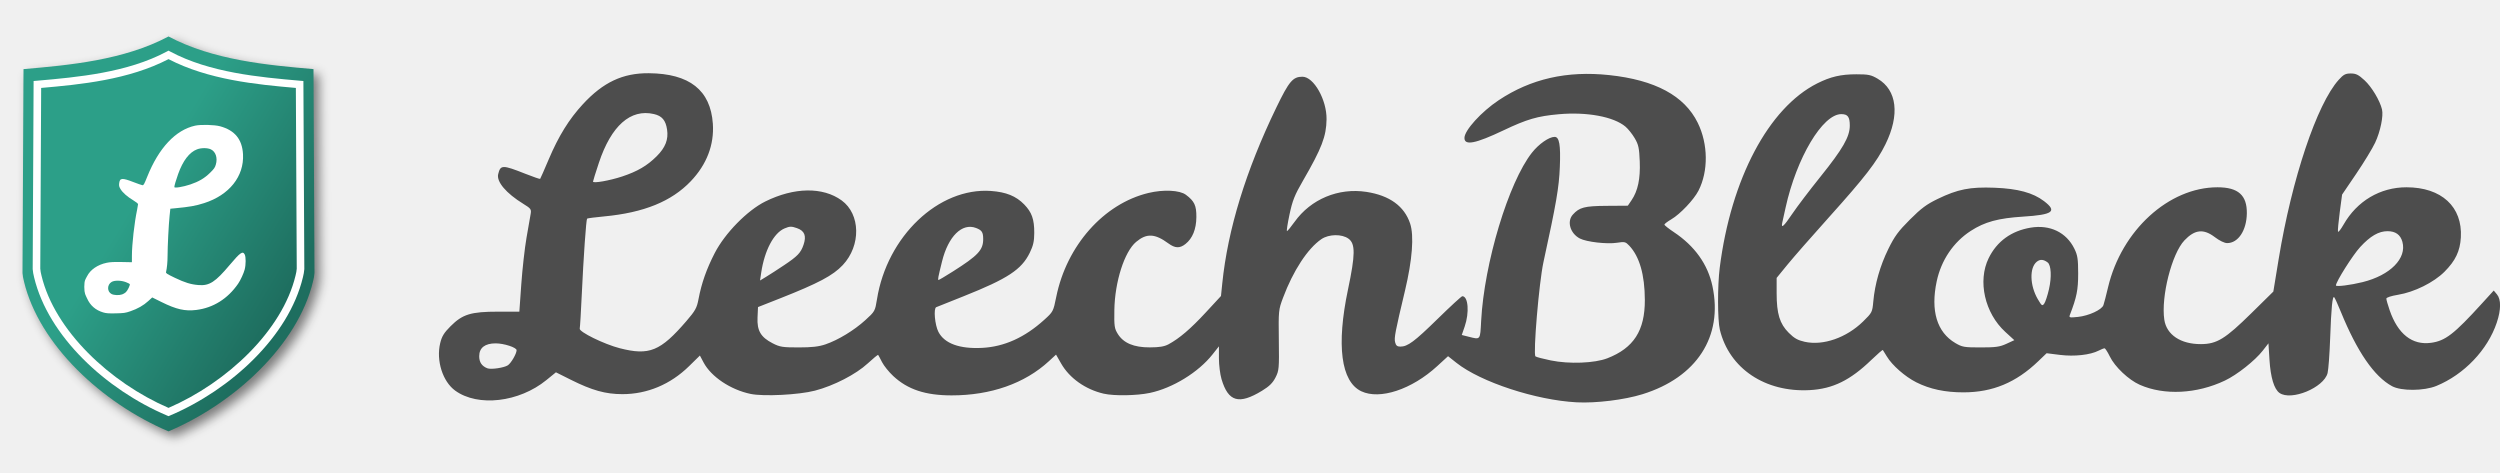
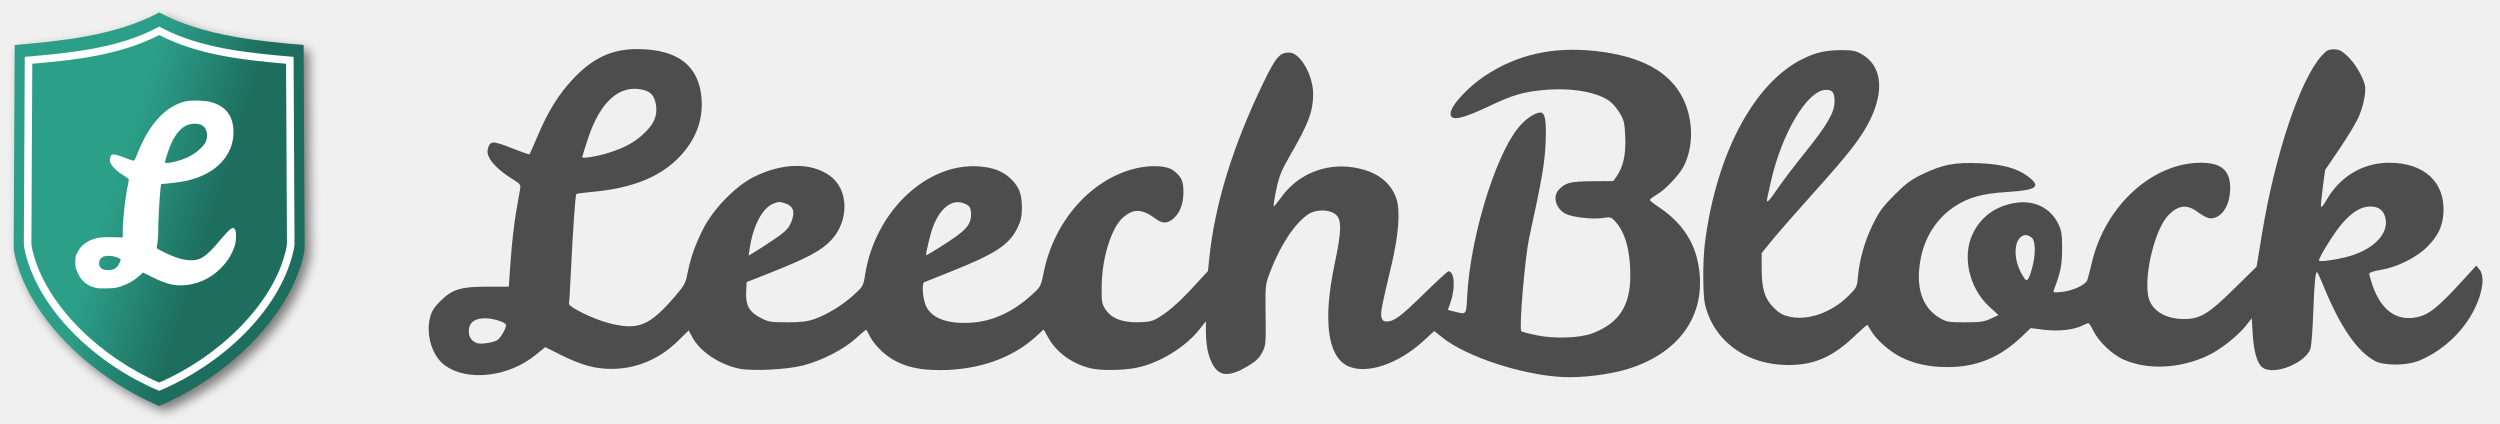
- <svg xmlns="http://www.w3.org/2000/svg" width="2685.5" height="508.02" version="1.1" viewBox="0 0 2685.5 508.015">
+ <svg xmlns="http://www.w3.org/2000/svg" width="2695" height="456.53" version="1.1" viewBox="0 0 2695 456.533">
  <defs>
-     <linearGradient id="linearGradient4581" x1="56.269" x2="91.39" y1="67.118" y2="88.404" gradientTransform="matrix(4.6916 0 0 4.6916 -139.28 -66.058)" gradientUnits="userSpaceOnUse">
+     <linearGradient id="linearGradient4581" x1="58.684" x2="81.35" y1="60.069" y2="67.184" gradientTransform="matrix(4.6916 0 0 4.6916 -148.69 -91.799)" gradientUnits="userSpaceOnUse">
      <stop stop-color="#2c9f88" offset="0" />
      <stop stop-color="#1e6e5f" offset="1" />
    </linearGradient>
    <filter id="filter4924" color-interpolation-filters="sRGB">
      <feFlood flood-color="rgb(0,0,0)" flood-opacity=".498" result="flood" />
      <feComposite in="flood" in2="SourceGraphic" operator="in" result="composite1" />
      <feGaussianBlur in="composite1" result="blur" stdDeviation="5.7" />
      <feOffset dx="5.7" dy="5.7" result="offset" />
      <feComposite in="SourceGraphic" in2="offset" result="composite2" />
    </filter>
  </defs>
-   <path d="m1693.6 432.17c-43.671-2.304-102.94-21.751-128.95-42.311l-9.155-7.237-11.722 10.743c-27.307 25.027-61.591 36.362-81.459 26.934-21.818-10.353-26.918-49.385-14.288-109.36 7.873-37.386 8.007-48.989.626-54.483-7.083-5.272-21.234-5.055-29.249.449-14.758 10.134-30.28 33.879-41.2 63.028-4.805 12.826-4.898 13.77-4.487 45.409.398 30.663.216 32.711-3.58 40.169-2.979 5.853-6.675 9.488-14.479 14.243-24.862 15.146-36.265 11.866-43.505-12.512-1.527-5.143-2.777-15.173-2.777-22.289v-12.939l-6.887 8.713c-15.202 19.232-42.752 36.149-67.339 41.349-14.079 2.978-38.417 3.368-49.58.794-19.533-4.503-36.71-16.66-45.672-32.324l-5.505-9.622-7.7 7.097c-25.919 23.891-62.385 36.701-104.48 36.701-28.141 0-47.199-6.328-62.74-20.834-4.654-4.343-10.055-11.06-12.003-14.926-1.948-3.866-3.815-7.332-4.147-7.703-.333-.371-5.362 3.729-11.175 9.112-12.632 11.695-36.582 24.042-56.777 29.271-17.43 4.513-55.089 6.421-69.1 3.5-21.478-4.477-42.358-18.45-50.496-33.791l-3.943-7.432-11.583 11.361c-20.037 19.653-44.94 30.112-71.689 30.11-18.093-.001-32.57-4.044-55.412-15.473l-15.969-7.99-10.229 8.335c-29.374 23.937-73.522 29.059-97.95 11.364-13.491-9.773-20.63-32.306-16.15-50.979 1.768-7.37 4.095-11.167 11.192-18.264 12.852-12.852 21.844-15.606 50.951-15.606h22.891l2.103-29.69c1.157-16.33 3.678-38.728 5.602-49.775 1.925-11.047 3.925-22.52 4.445-25.497.872-4.987.252-5.839-7.9-10.855-18.509-11.389-28.985-23.786-26.982-31.93 2.475-10.067 4.521-10.096 29.059-.406 8.488 3.352 15.692 5.835 16.008 5.518.316-.317 4.431-9.677 9.144-20.799 10.717-25.292 21.878-43.314 36.844-59.499 21.763-23.534 42.86-33.431 70.766-33.197 43.708.367 66.302 18.2 68.775 54.286 1.546 22.558-6.6 43.795-23.659 61.679-20.747 21.752-50.456 33.838-93.015 37.843-9.726.915-18.012 1.992-18.413 2.393-1.028 1.028-3.856 41.394-5.717 81.593-.867 18.731-1.855 35.169-2.195 36.53-.879 3.511 26.265 16.813 43.086 21.116 31.65 8.095 43.579 3.216 71.555-29.265 9.546-11.083 11.164-14.024 12.971-23.578 3.224-17.045 8.579-32.258 17.366-49.338 11.008-21.397 35.033-45.913 54.376-55.487 31.014-15.351 61.769-15.79 81.951-1.17 20.371 14.757 20.98 48.468 1.255 69.492-10.522 11.215-26.208 19.54-67.488 35.816l-23.578 9.296-.508 11.267c-.634 14.058 3.478 21.074 16.18 27.611 7.773 4 10.71 4.47 27.944 4.47 14.308 0 21.727-.846 28.864-3.293 13.755-4.715 30.671-14.992 42.793-25.996 10.291-9.342 10.52-9.753 12.537-22.424 10.758-67.604 66.244-120.34 122.42-116.36 16.305 1.156 27 5.497 35.748 14.507 8.184 8.43 10.833 15.946 10.78 30.595-.032 8.956-1.108 13.688-4.848 21.332-8.823 18.034-23.67 27.79-70.977 46.639-14.889 5.933-28.152 11.229-29.474 11.77-3.067 1.254-1.487 19.114 2.346 26.527 6.481 12.534 22.753 18.468 47.108 17.179 23.667-1.252 45.565-11.149 66.46-30.036 9.675-8.745 9.849-9.074 12.985-24.613 11.149-55.244 51.046-100.23 99.131-111.77 16.054-3.854 33.502-3.001 40.149 1.962 9.155 6.835 11.357 11.518 11.261 23.952-.1 13.025-4.136 22.965-11.758 28.961-6.11 4.806-11.087 4.618-18.33-.694-14.488-10.626-23.412-11.034-34.641-1.585-12.582 10.587-22.875 42.813-23.373 73.178-.284 17.291.084 19.854 3.68 25.637 6.139 9.873 17.231 14.542 34.427 14.491 10.278-.03 15.585-.909 20.074-3.322 11.599-6.234 23.791-16.656 40.044-34.226l16.315-17.638 1.37-13.429c5.932-58.14 25.346-121.33 58.052-188.95 13.722-28.371 17.795-33.183 28.087-33.183 12.133 0 26.19 24.83 25.894 45.739-.26 18.363-5.152 31.09-25.378 66.037-8.939 15.444-11.215 21.163-14.425 36.24-2.096 9.846-3.309 17.864-2.696 17.818.614-.046 4.259-4.483 8.101-9.86 17.527-24.527 47.187-36.899 77.315-32.252 24.808 3.827 40.666 15.341 46.875 34.033 4.326 13.024 2.341 38.98-5.499 71.909-10.643 44.7-11.823 50.876-10.628 55.636.871 3.471 2.257 4.618 5.579 4.618 7.921 0 15.128-5.362 40.241-29.938 13.603-13.312 25.451-24.203 26.329-24.203 6.393 0 7.763 17.533 2.551 32.618l-3.124 9.04 7.447 1.875c12.774 3.216 12.29 3.828 13.373-16.899 3.243-62.032 29.435-148.88 54.503-180.72 7.429-9.437 18.358-17.066 24.449-17.066 5.049 0 6.54 8.628 5.581 32.31-.897 22.184-3.777 38.905-17.62 102.33-4.707 21.563-11.243 98.748-8.565 101.14.78.698 8.217 2.661 16.527 4.362 19.716 4.036 46.999 3.001 60.65-2.3 28.376-11.019 40.44-29.783 40.322-62.714-.098-27.028-5.72-46.588-16.754-58.28-3.949-4.184-4.957-4.424-13.161-3.127-10.686 1.689-32.642-.823-39.872-4.561-10.413-5.385-14.215-18.32-7.55-25.684 7.081-7.824 12.523-9.232 36.355-9.4l22.704-.161 3.976-5.848c6.834-10.053 9.584-23.042 8.833-41.727-.58-14.437-1.351-17.994-5.399-24.901-2.597-4.432-7.083-10.044-9.969-12.473-12.669-10.66-41.403-16.001-71.555-13.3-23.037 2.063-34.172 5.309-59.493 17.338-30.125 14.312-41.93 16.599-41.904 8.118.025-8.16 18.161-28.118 36.827-40.527 34.586-22.993 73.286-31.797 118.6-26.98 49.481 5.26 80.879 22.169 95.187 51.263 11.21 22.795 11.534 51.853.812 72.87-4.93 9.664-19.663 25.211-29.171 30.783-4.096 2.4-7.447 4.964-7.447 5.697 0 .733 4.499 4.32 9.998 7.971 22.566 14.983 36.629 34.664 41.631 58.263 11.466 54.093-16.935 97.888-75.207 115.97-19.488 6.047-49.97 9.798-70.733 8.702zm-1148.1-39.76c3.47-2.226 9.43-12.479 9.43-16.224 0-2.919-13.565-7.348-22.504-7.348-11.557 0-17.665 4.782-17.665 13.828 0 6.444 2.814 10.616 8.732 12.944 3.879 1.526 17.791-.497 22.007-3.2zm296.73-107.51c14.588-9.767 17.952-13.286 20.902-21.869 3.318-9.651 1.184-15.099-7.041-17.972-5.968-2.085-7.726-2.045-13.317.302-11.614 4.877-21.501 23.594-25.083 47.485l-1.27 8.467 6.791-4.114c3.735-2.263 12.293-7.797 19.017-12.299zm181.29 6.764c27.163-17.205 32.678-23.113 32.623-34.947-.033-7.304-1.431-9.442-7.735-11.838-14.947-5.683-29.778 8.914-36.463 35.891-4.283 17.281-4.785 19.96-3.741 19.96.552 0 7.444-4.079 15.315-9.065zm-355.26-102.07c16.416-5.431 26.914-11.567 37.062-21.663 9.486-9.438 12.852-18.064 11.242-28.805-1.489-9.93-5.422-14.575-14.055-16.601-25.153-5.902-45.954 12.508-59.206 52.4-3.458 10.41-6.288 19.472-6.288 20.137 0 2.093 17.809-1.023 31.245-5.468zm1780.4 232.52c-5.818-4.075-9.606-16.63-10.796-35.786l-1.09-17.535-6.113 7.853c-8.364 10.745-27.601 25.957-40.682 32.168-30.266 14.371-65.261 16.1-91.451 4.517-11.957-5.288-26.736-19.261-32.165-30.411-2.33-4.786-4.865-8.733-5.634-8.77-.768-.037-3.589 1.066-6.269 2.452-9.037 4.673-26.132 6.573-41.646 4.628l-14.343-1.798-9.089 8.714c-23.809 22.828-48.879 33.256-80.105 33.322-19.809.041-36.256-3.459-50.837-10.82-12.025-6.07-25.854-18.195-31.532-27.646-2.081-3.464-4.039-6.625-4.351-7.024-.312-.399-5.874 4.397-12.359 10.658-22.638 21.855-41.337 31.036-66.019 32.413-48.042 2.682-86.673-23.248-96.721-64.922-2.501-10.374-2.573-47.19-.129-66.495 12.079-95.433 52.501-171.84 104.8-198.09 14.271-7.163 25.373-9.744 41.916-9.744 13.038 0 15.836.583 22.989 4.787 20.734 12.189 23.891 38.737 8.362 70.312-9.379 19.069-21.983 35.358-60.731 78.482-18.179 20.233-38.261 43.166-44.626 50.963l-11.572 14.176v16.507c0 21.999 3.29 32.748 12.994 42.452 5.843 5.843 9.666 8.002 17.121 9.671 19.746 4.419 44.898-4.325 62.748-21.814 9.688-9.492 9.928-9.962 10.965-21.478 1.685-18.721 7.315-38.409 16.102-56.305 6.768-13.783 10.69-19.132 23.201-31.644 12.138-12.138 17.921-16.442 29.836-22.203 21.68-10.482 34.711-13.054 61.062-12.05 25.016.953 41.348 5.369 53.15 14.37 14.515 11.071 9.732 14.633-22.382 16.669-26.856 1.703-41.261 5.628-56.278 15.334-18.637 12.046-31.786 31.532-36.599 54.236-6.695 31.587.268 54.612 20.029 66.23 7.403 4.352 9.506 4.716 27.234 4.716 16.2 0 20.538-.612 27.674-3.905l8.463-3.905-9.683-8.85c-22.111-20.208-29.893-54.674-17.888-79.214 8.852-18.092 24.368-29.36 45.179-32.809 20.659-3.423 38.277 5.072 46.879 22.604 3.458 7.047 4.064 10.996 4.09 26.613.027 17.54-1.535 25.39-8.834 44.373-1.193 3.103-.603 3.261 8.608 2.31 11.604-1.198 25.551-7.629 27.357-12.615.698-1.927 2.941-10.578 4.983-19.223 14.411-61.004 65.204-107.41 117.57-107.41 22.218 0 31.779 8.513 31.502 28.049-.26 18.295-9.291 31.914-21.164 31.914-2.867 0-8.229-2.599-13.212-6.404-12.118-9.253-21.554-8.247-32.668 3.483-13.594 14.347-25.3 60.561-21.596 85.261 2.424 16.163 17.673 26.292 39.393 26.164 17.122-.1 26.021-5.564 54.141-33.24l23.577-23.205 5.719-34.885c14.135-86.213 41.099-166.67 64.56-192.64 5.099-5.644 7.218-6.751 12.921-6.751 5.589 0 8.264 1.33 14.805 7.359 7.65 7.052 16.428 21.684 18.715 31.199 1.702 7.08-1.739 23.765-7.393 35.847-2.845 6.079-11.991 21.1-20.327 33.381l-15.155 22.329-2.513 18.963c-1.382 10.43-2.234 19.799-1.893 20.822.341 1.022 3.05-2.402 6.02-7.611 14.418-25.282 39.294-40.033 67.512-40.033 37.657 0 60.358 20.914 58.45 53.85-.855 14.757-5.783 25.083-17.623 36.923-11.478 11.478-32.316 21.811-49.757 24.675-7.508 1.233-12.662 2.93-12.662 4.169 0 1.15 1.597 6.731 3.548 12.404 8.836 25.682 24.247 37.813 44.511 35.035 15.331-2.101 24.638-9.293 54.602-42.192l12.717-13.963 3.438 4.123c4.547 5.454 4.471 16.486-.209 30.425-9.819 29.245-35.009 55.648-64.788 67.912-13.354 5.499-37.832 5.644-47.706.282-19.203-10.428-37.463-36.977-55.047-80.038-3.138-7.685-6.281-14.62-6.985-15.413-1.949-2.196-3.232 10.606-4.434 44.23-.601 16.81-1.842 33.529-2.758 37.152-3.956 15.649-39.046 30.167-51.624 21.358zm-247.63-111.55c2.97-13.028 2.336-25.728-1.429-28.633-4.386-3.384-8.165-3.63-11.704-.763-8.018 6.495-7.487 25.535 1.12 40.222 4.215 7.194 4.807 7.601 6.893 4.749 1.255-1.716 3.559-8.725 5.121-15.575zm336.9-7.517c29.735-7.385 47.63-25.526 42.72-43.309-2.103-7.618-7.404-11.404-15.968-11.404-9.498 0-18.489 5.213-29.375 17.03-7.979 8.662-26.055 37.28-26.055 41.251 0 1.609 15.694-.343 28.678-3.568zm-612.54-73.547c4.989-7.412 18.546-25.265 30.127-39.674 24.114-30.001 31.536-42.933 31.536-54.944 0-9.339-2.193-12.296-9.119-12.296-20.111 0-48.056 46.887-59.853 100.42-1.482 6.724-3.088 13.994-3.57 16.155-1.544 6.926 1.585 4.146 10.88-9.665z" fill="#4d4d4d" stroke-width="1.746" />
-   <path d="m181.01 39.165c-47.895 25.594-107.31 30.89-155.76 35.095l-1.072 219.01c.386 4.032.516 4.578 1.576 9.09 16.305 67.929 83.883 130.71 155.25 160.99 71.37-30.276 138.94-93.058 155.24-160.99 1.06-4.512 1.19-5.058 1.576-9.09l-1.072-219.01c-48.443-4.205-107.85-9.502-155.75-35.095z" fill="url(#linearGradient4581)" filter="url(#filter4924)" stroke-width="0" />
-   <path d="m110.91 335.62c-8.204-2.43-13.985-7.442-17.364-15.055-1.559-3.512-3.008-4.93-3.008-12.396 0-7.446 1.445-8.324 2.915-11.302 3.516-7.123 11.365-12.535 21.158-14.59 3.686-.773 7.785-.983 16.018-.821l11.064.219.009-6.935c.014-12.236 2.651-35.624 5.573-49.417.563-2.658 1.024-5.336 1.024-5.952 0-.694-1.975-2.303-5.191-4.23-6.424-3.85-11.481-8.333-13.733-12.177-1.377-2.35-1.651-3.51-1.385-5.868.681-6.04 2.955-6.284 15.045-1.611 4.711 1.821 9.203 3.381 9.982 3.468 1.242.138 1.876-.987 5.121-9.09 12.404-30.969 30.436-50.212 51.429-54.882 6.112-1.36 20.818-.99 26.911.677 15.763 4.312 23.709 14.047 24.566 30.096 1.265 23.698-14.766 43.816-41.778 52.432-9.177 2.927-15.492 4.046-31.336 5.553l-4.954.471-.796 7.596c-.985 9.401-2.171 32.76-2.18 42.934-.004 6.632-.591 12.898-1.642 17.569-.274 1.216.894 1.967 9.523 6.121 10.71 5.157 17.215 7.143 25.47 7.777 11.601.892 17.889-3.18 33.445-21.656 11.269-13.384 13.968-15.258 16.085-11.165 1.338 2.587 1.317 10.867-.043 16.12-1.066 4.122-4.509 11.581-7.04 15.249-11.171 16.193-26.756 25.959-45.004 28.202-12.109 1.488-21.36-.617-37.217-8.468l-10.057-4.98-4.227 3.871c-5.173 4.737-11.402 8.286-19.252 10.971-5.369 1.836-6.871 2.054-15.522 2.248-7.768.174-10.339-.009-13.608-.979zm20.28-19.358c1.235-.413 3.041-1.488 4.014-2.389 1.918-1.778 4.79-7.757 4.19-8.726-.203-.329-2.073-1.256-4.155-2.061-5.171-1.998-12.155-2.111-15.327-.247-5.026 2.953-5.036 10.51-.019 13.017 2.646 1.322 7.982 1.514 11.295.407zm73.243-118.11c9.081-3.042 15.326-6.736 21.234-12.556 4.363-4.299 5.22-5.528 6.196-8.886 2.047-7.041-.14-13.75-5.294-16.246-3.625-1.755-10.345-1.777-14.891-.05-8.268 3.141-15.154 12.121-20.3 26.47-2.267 6.32-4.109 12.612-4.109 14.03 0 1.389 9.184-.089 17.165-2.763z" fill="#fff" stroke-width=".661" />
-   <path d="m181.01 54.404-1.918 1.025c-42.285 22.596-95.489 27.471-139.29 31.273l-3.701.32-.988 201.98.02.203c.354 3.698.557 4.685 1.516 8.764l.002.01.002.01c15.208 63.36 77.215 120.57 142.77 148.38l1.59.676 1.588-.676c65.555-27.809 127.55-85.024 142.76-148.38l.002-.01.004-.01c.958-4.079 1.16-5.065 1.514-8.764l.019-.203-.988-201.98-3.699-.32c-43.802-3.802-96.998-8.677-139.28-31.273zm0 9.105c42.793 22.218 94.247 27.24 136.8 30.947l.949 194.09c-.328 3.421-.374 3.549-1.312 7.541-14.165 59.004-73.494 114.85-136.43 142.06-62.94-27.21-122.28-83.061-136.44-142.06-0-.001-.002-.003-.002-.004-.937-3.986-.983-4.118-1.31-7.537l.949-194.09c42.55-3.707 94.013-8.729 136.81-30.947z" color="#000000" color-rendering="auto" dominant-baseline="auto" fill="#fff" image-rendering="auto" shape-rendering="auto" solid-color="#000000" style="font-feature-settings:normal;font-variant-alternates:normal;font-variant-caps:normal;font-variant-ligatures:normal;font-variant-numeric:normal;font-variant-position:normal;isolation:auto;mix-blend-mode:normal;shape-padding:0;text-decoration-color:#000000;text-decoration-line:none;text-decoration-style:solid;text-indent:0;text-orientation:mixed;text-transform:none;white-space:normal" />
+   <path d="m1684.2 406.43c-43.671-2.304-102.94-21.751-128.95-42.311l-9.155-7.237-11.722 10.743c-27.307 25.027-61.591 36.362-81.459 26.934-21.818-10.353-26.918-49.385-14.288-109.36 7.873-37.386 8.007-48.989.626-54.483-7.083-5.272-21.234-5.055-29.249.449-14.758 10.134-30.28 33.879-41.2 63.028-4.805 12.826-4.898 13.77-4.487 45.409.398 30.663.216 32.711-3.58 40.169-2.979 5.853-6.675 9.488-14.479 14.243-24.862 15.146-36.265 11.866-43.505-12.512-1.527-5.143-2.777-15.173-2.777-22.289v-12.939l-6.887 8.713c-15.202 19.232-42.752 36.149-67.339 41.349-14.079 2.978-38.417 3.368-49.58.794-19.533-4.503-36.71-16.66-45.672-32.324l-5.505-9.622-7.7 7.097c-25.919 23.891-62.385 36.701-104.48 36.701-28.141 0-47.199-6.328-62.74-20.834-4.654-4.343-10.055-11.06-12.003-14.926-1.948-3.866-3.815-7.332-4.147-7.703-.333-.371-5.362 3.729-11.175 9.112-12.632 11.695-36.582 24.042-56.777 29.271-17.43 4.513-55.089 6.421-69.1 3.5-21.478-4.477-42.358-18.45-50.496-33.791l-3.943-7.432-11.583 11.361c-20.037 19.653-44.94 30.112-71.689 30.11-18.093-.001-32.57-4.044-55.412-15.473l-15.969-7.99-10.229 8.335c-29.374 23.937-73.522 29.059-97.95 11.364-13.491-9.773-20.63-32.306-16.15-50.979 1.768-7.37 4.095-11.167 11.192-18.264 12.852-12.852 21.844-15.606 50.951-15.606h22.891l2.103-29.69c1.157-16.33 3.678-38.728 5.602-49.775 1.925-11.047 3.925-22.52 4.445-25.497.872-4.987.252-5.839-7.9-10.855-18.509-11.389-28.985-23.786-26.982-31.93 2.475-10.067 4.521-10.096 29.059-.406 8.488 3.352 15.692 5.835 16.008 5.518.316-.317 4.431-9.677 9.144-20.799 10.717-25.292 21.878-43.314 36.844-59.499 21.763-23.534 42.86-33.431 70.766-33.197 43.708.367 66.302 18.2 68.775 54.286 1.546 22.558-6.6 43.795-23.659 61.679-20.747 21.752-50.456 33.838-93.015 37.843-9.726.915-18.012 1.992-18.413 2.393-1.028 1.028-3.856 41.394-5.717 81.593-.867 18.731-1.855 35.169-2.195 36.53-.879 3.511 26.265 16.813 43.086 21.116 31.65 8.095 43.579 3.216 71.555-29.265 9.546-11.083 11.164-14.024 12.971-23.578 3.224-17.045 8.579-32.258 17.366-49.338 11.008-21.397 35.033-45.913 54.376-55.487 31.014-15.351 61.769-15.79 81.951-1.17 20.371 14.757 20.98 48.468 1.255 69.492-10.522 11.215-26.208 19.54-67.488 35.816l-23.578 9.296-.508 11.267c-.634 14.058 3.478 21.074 16.18 27.611 7.773 4 10.71 4.47 27.944 4.47 14.308 0 21.727-.846 28.864-3.293 13.755-4.715 30.671-14.992 42.793-25.996 10.291-9.342 10.52-9.753 12.537-22.424 10.758-67.604 66.244-120.34 122.42-116.36 16.305 1.156 27 5.497 35.748 14.507 8.184 8.43 10.833 15.946 10.78 30.595-.032 8.956-1.108 13.688-4.848 21.332-8.823 18.034-23.67 27.79-70.977 46.639-14.889 5.933-28.152 11.229-29.474 11.77-3.067 1.254-1.487 19.114 2.346 26.527 6.482 12.534 22.753 18.468 47.108 17.179 23.667-1.252 45.565-11.149 66.46-30.036 9.675-8.745 9.849-9.074 12.985-24.613 11.149-55.244 51.046-100.23 99.131-111.77 16.054-3.854 33.502-3.001 40.149 1.962 9.155 6.835 11.357 11.518 11.261 23.952-.1 13.025-4.136 22.965-11.758 28.961-6.11 4.806-11.087 4.618-18.33-.694-14.488-10.626-23.412-11.034-34.641-1.585-12.582 10.587-22.875 42.813-23.373 73.178-.284 17.291.084 19.854 3.68 25.637 6.139 9.873 17.231 14.542 34.427 14.491 10.278-.03 15.585-.909 20.074-3.322 11.599-6.234 23.791-16.656 40.044-34.226l16.315-17.638 1.37-13.429c5.932-58.14 25.346-121.33 58.052-188.95 13.722-28.371 17.795-33.183 28.087-33.183 12.133 0 26.19 24.83 25.894 45.739-.26 18.363-5.152 31.09-25.378 66.037-8.939 15.444-11.215 21.163-14.425 36.24-2.096 9.846-3.309 17.864-2.696 17.818.614-.046 4.259-4.483 8.101-9.86 17.527-24.527 47.187-36.899 77.315-32.252 24.808 3.827 40.666 15.341 46.875 34.033 4.326 13.024 2.341 38.98-5.499 71.909-10.643 44.7-11.823 50.876-10.628 55.636.871 3.471 2.257 4.618 5.579 4.618 7.921 0 15.128-5.362 40.241-29.938 13.603-13.312 25.451-24.203 26.329-24.203 6.393 0 7.763 17.533 2.551 32.618l-3.124 9.04 7.447 1.875c12.774 3.216 12.29 3.828 13.373-16.899 3.243-62.032 29.435-148.88 54.503-180.72 7.429-9.437 18.358-17.066 24.449-17.066 5.049 0 6.54 8.628 5.581 32.31-.897 22.184-3.777 38.905-17.62 102.33-4.707 21.563-11.243 98.748-8.565 101.14.78.698 8.217 2.661 16.527 4.362 19.716 4.036 46.999 3.001 60.65-2.3 28.376-11.019 40.44-29.783 40.322-62.714-.098-27.028-5.72-46.588-16.754-58.28-3.949-4.184-4.957-4.424-13.161-3.127-10.686 1.689-32.642-.823-39.872-4.561-10.413-5.385-14.215-18.32-7.55-25.684 7.081-7.824 12.523-9.232 36.355-9.4l22.704-.161 3.976-5.848c6.834-10.053 9.584-23.042 8.833-41.727-.58-14.437-1.351-17.994-5.399-24.901-2.597-4.432-7.083-10.044-9.969-12.473-12.669-10.66-41.403-16.001-71.555-13.3-23.037 2.063-34.172 5.309-59.493 17.338-30.125 14.312-41.93 16.599-41.904 8.118.025-8.16 18.161-28.118 36.827-40.527 34.586-22.993 73.286-31.797 118.6-26.98 49.481 5.26 80.879 22.169 95.187 51.263 11.21 22.795 11.534 51.853.812 72.87-4.93 9.664-19.663 25.211-29.171 30.783-4.096 2.4-7.447 4.964-7.447 5.697 0 .733 4.499 4.32 9.998 7.971 22.566 14.983 36.629 34.664 41.631 58.263 11.466 54.093-16.935 97.888-75.207 115.97-19.488 6.047-49.97 9.798-70.733 8.702zm-1148.1-39.76c3.47-2.226 9.43-12.479 9.43-16.224 0-2.919-13.565-7.348-22.504-7.348-11.557 0-17.665 4.782-17.665 13.828 0 6.444 2.814 10.616 8.732 12.944 3.879 1.526 17.791-.497 22.007-3.2zm296.73-107.51c14.588-9.767 17.952-13.286 20.902-21.869 3.318-9.651 1.184-15.099-7.041-17.972-5.968-2.085-7.726-2.045-13.317.302-11.614 4.877-21.501 23.594-25.083 47.485l-1.27 8.467 6.791-4.114c3.735-2.263 12.293-7.797 19.017-12.299zm181.29 6.764c27.163-17.205 32.678-23.113 32.623-34.947-.033-7.304-1.431-9.442-7.735-11.838-14.947-5.683-29.778 8.914-36.463 35.891-4.283 17.281-4.785 19.96-3.741 19.96.552 0 7.444-4.079 15.315-9.065zm-355.26-102.07c16.416-5.431 26.914-11.567 37.062-21.663 9.486-9.438 12.852-18.064 11.242-28.805-1.489-9.93-5.422-14.575-14.055-16.601-25.153-5.902-45.954 12.508-59.206 52.4-3.458 10.41-6.288 19.472-6.288 20.137 0 2.093 17.809-1.023 31.245-5.468zm1780.4 232.52c-5.818-4.075-9.606-16.63-10.796-35.786l-1.09-17.535-6.113 7.853c-8.364 10.745-27.601 25.957-40.682 32.168-30.266 14.371-65.261 16.1-91.451 4.517-11.957-5.288-26.736-19.261-32.165-30.411-2.33-4.786-4.865-8.733-5.634-8.77-.768-.037-3.589 1.066-6.269 2.452-9.037 4.673-26.132 6.573-41.646 4.628l-14.343-1.798-9.089 8.714c-23.809 22.828-48.879 33.256-80.105 33.322-19.809.041-36.256-3.459-50.837-10.82-12.025-6.07-25.854-18.195-31.532-27.646-2.081-3.464-4.039-6.625-4.351-7.024-.312-.399-5.874 4.397-12.359 10.658-22.638 21.855-41.337 31.036-66.019 32.413-48.042 2.682-86.673-23.248-96.721-64.922-2.501-10.374-2.573-47.19-.129-66.495 12.079-95.433 52.501-171.84 104.8-198.09 14.271-7.163 25.373-9.744 41.916-9.744 13.038 0 15.836.583 22.989 4.787 20.734 12.189 23.891 38.737 8.362 70.312-9.379 19.069-21.983 35.358-60.731 78.482-18.179 20.233-38.261 43.166-44.626 50.963l-11.572 14.176v16.507c0 21.999 3.29 32.748 12.994 42.452 5.843 5.843 9.666 8.002 17.121 9.671 19.746 4.419 44.898-4.325 62.748-21.814 9.688-9.492 9.928-9.962 10.965-21.478 1.685-18.721 7.315-38.409 16.102-56.305 6.768-13.783 10.69-19.132 23.201-31.644 12.138-12.138 17.921-16.442 29.836-22.203 21.68-10.482 34.711-13.054 61.062-12.05 25.016.953 41.348 5.369 53.15 14.37 14.515 11.071 9.732 14.633-22.382 16.669-26.856 1.703-41.261 5.628-56.278 15.334-18.637 12.046-31.786 31.532-36.599 54.236-6.695 31.587.268 54.612 20.029 66.23 7.403 4.352 9.506 4.716 27.234 4.716 16.2 0 20.538-.612 27.674-3.905l8.463-3.905-9.683-8.85c-22.111-20.208-29.893-54.674-17.888-79.214 8.852-18.092 24.368-29.36 45.179-32.809 20.659-3.423 38.277 5.072 46.879 22.604 3.458 7.047 4.064 10.996 4.09 26.613.027 17.54-1.535 25.39-8.834 44.373-1.193 3.103-.603 3.261 8.608 2.31 11.604-1.198 25.551-7.629 27.357-12.615.698-1.927 2.941-10.578 4.983-19.223 14.411-61.004 65.204-107.41 117.57-107.41 22.218 0 31.779 8.513 31.502 28.049-.26 18.295-9.291 31.914-21.164 31.914-2.867 0-8.229-2.599-13.212-6.404-12.118-9.253-21.554-8.247-32.668 3.483-13.594 14.347-25.3 60.561-21.596 85.261 2.424 16.163 17.673 26.292 39.393 26.164 17.122-.1 26.021-5.564 54.141-33.24l23.577-23.205 5.719-34.885c14.135-86.213 41.099-166.67 64.56-192.64 5.099-5.644 7.218-6.751 12.921-6.751 5.589 0 8.264 1.33 14.805 7.359 7.65 7.052 16.428 21.684 18.715 31.199 1.702 7.08-1.739 23.765-7.393 35.847-2.845 6.079-11.991 21.1-20.327 33.381l-15.155 22.329-2.513 18.963c-1.382 10.43-2.234 19.799-1.893 20.822.341 1.022 3.05-2.402 6.02-7.611 14.418-25.282 39.294-40.033 67.512-40.033 37.657 0 60.358 20.914 58.45 53.85-.855 14.757-5.783 25.083-17.623 36.923-11.478 11.478-32.316 21.811-49.757 24.675-7.508 1.233-12.662 2.93-12.662 4.169 0 1.15 1.597 6.731 3.548 12.404 8.836 25.682 24.247 37.813 44.511 35.035 15.331-2.101 24.638-9.293 54.602-42.192l12.717-13.963 3.438 4.123c4.547 5.454 4.471 16.486-.209 30.425-9.819 29.245-35.009 55.648-64.788 67.912-13.354 5.499-37.832 5.644-47.706.282-19.203-10.428-37.463-36.977-55.047-80.038-3.138-7.685-6.281-14.62-6.985-15.413-1.949-2.196-3.232 10.606-4.434 44.23-.601 16.81-1.842 33.529-2.758 37.152-3.956 15.649-39.046 30.167-51.624 21.358zm-247.63-111.55c2.97-13.028 2.336-25.728-1.429-28.633-4.386-3.384-8.165-3.63-11.704-.763-8.018 6.495-7.487 25.535 1.12 40.222 4.215 7.194 4.807 7.601 6.893 4.749 1.255-1.716 3.559-8.725 5.121-15.575zm336.9-7.517c29.735-7.385 47.63-25.526 42.72-43.309-2.103-7.618-7.404-11.404-15.968-11.404-9.498 0-18.489 5.213-29.375 17.03-7.979 8.662-26.055 37.28-26.055 41.251 0 1.609 15.694-.343 28.678-3.568zm-612.54-73.547c4.989-7.412 18.546-25.265 30.127-39.674 24.114-30.001 31.536-42.933 31.536-54.944 0-9.339-2.193-12.296-9.119-12.296-20.111 0-48.056 46.887-59.853 100.42-1.482 6.724-3.088 13.994-3.57 16.155-1.544 6.926 1.585 4.146 10.88-9.665z" fill="#4d4d4d" stroke-width="1.746" />
+   <path d="m171.59 13.424c-47.895 25.594-107.31 30.89-155.76 35.095l-1.072 219.01c.386 4.032.516 4.578 1.576 9.09 16.305 67.929 83.883 130.71 155.25 160.99 71.37-30.276 138.94-93.058 155.24-160.99 1.06-4.512 1.19-5.058 1.576-9.09l-1.072-219.01c-48.443-4.205-107.85-9.502-155.75-35.095z" fill="url(#linearGradient4581)" filter="url(#filter4924)" stroke-width="0" />
+   <path d="m101.49 309.88c-8.204-2.43-13.985-7.442-17.364-15.055-1.559-3.512-3.008-4.93-3.008-12.396 0-7.446 1.445-8.324 2.915-11.302 3.516-7.123 11.365-12.535 21.158-14.59 3.686-.773 7.785-.983 16.018-.821l11.064.219.009-6.935c.014-12.236 2.651-35.624 5.573-49.417.563-2.658 1.024-5.336 1.024-5.952 0-.694-1.975-2.303-5.191-4.23-6.424-3.85-11.481-8.333-13.733-12.177-1.377-2.35-1.651-3.51-1.385-5.868.681-6.04 2.955-6.284 15.045-1.611 4.711 1.821 9.203 3.381 9.982 3.468 1.242.138 1.876-.987 5.121-9.09 12.404-30.969 30.436-50.212 51.429-54.882 6.112-1.36 20.818-.99 26.911.677 15.763 4.312 23.709 14.047 24.566 30.096 1.265 23.698-14.766 43.816-41.778 52.432-9.177 2.927-15.492 4.046-31.336 5.553l-4.954.471-.796 7.596c-.985 9.401-2.171 32.76-2.18 42.934-.004 6.632-.591 12.898-1.642 17.569-.274 1.216.894 1.967 9.523 6.121 10.71 5.157 17.215 7.143 25.47 7.777 11.601.892 17.889-3.18 33.445-21.656 11.269-13.384 13.968-15.258 16.085-11.165 1.338 2.587 1.317 10.867-.043 16.12-1.066 4.122-4.509 11.581-7.04 15.249-11.171 16.193-26.756 25.959-45.004 28.202-12.109 1.488-21.36-.617-37.217-8.468l-10.057-4.98-4.227 3.871c-5.173 4.737-11.402 8.286-19.252 10.971-5.369 1.836-6.871 2.054-15.522 2.248-7.768.174-10.339-.009-13.608-.979zm20.28-19.358c1.235-.413 3.041-1.488 4.014-2.389 1.918-1.778 4.79-7.757 4.19-8.726-.203-.329-2.073-1.256-4.155-2.061-5.171-1.998-12.155-2.111-15.327-.247-5.026 2.953-5.036 10.51-.019 13.017 2.646 1.322 7.982 1.514 11.295.407zm73.243-118.11c9.081-3.042 15.326-6.736 21.234-12.556 4.363-4.299 5.22-5.528 6.196-8.886 2.047-7.041-.14-13.75-5.294-16.246-3.625-1.755-10.345-1.777-14.891-.05-8.268 3.141-15.154 12.121-20.3 26.47-2.267 6.32-4.109 12.612-4.109 14.03 0 1.389 9.184-.089 17.165-2.763z" fill="#fff" stroke-width=".661" />
+   <path d="m171.59 28.663-1.918 1.025c-42.285 22.596-95.489 27.471-139.29 31.273l-3.701.32-.988 201.98.02.203c.354 3.698.557 4.685 1.516 8.764l.002.01.002.01c15.208 63.36 77.215 120.57 142.77 148.38l1.59.676 1.588-.676c65.555-27.809 127.55-85.024 142.76-148.38l.002-.01.004-.01c.958-4.079 1.16-5.065 1.514-8.764l.019-.203-.988-201.98-3.699-.32c-43.802-3.802-96.998-8.677-139.28-31.273zm0 9.105c42.793 22.218 94.247 27.24 136.8 30.947l.949 194.09c-.328 3.421-.374 3.549-1.312 7.541-14.165 59.004-73.494 114.85-136.43 142.06-62.94-27.21-122.28-83.061-136.44-142.06-0-.001-.002-.003-.002-.004-.937-3.986-.983-4.118-1.31-7.537l.949-194.09c42.55-3.707 94.013-8.729 136.81-30.947z" color="#000000" color-rendering="auto" dominant-baseline="auto" fill="#fff" image-rendering="auto" shape-rendering="auto" solid-color="#000000" style="font-feature-settings:normal;font-variant-alternates:normal;font-variant-caps:normal;font-variant-ligatures:normal;font-variant-numeric:normal;font-variant-position:normal;isolation:auto;mix-blend-mode:normal;shape-padding:0;text-decoration-color:#000000;text-decoration-line:none;text-decoration-style:solid;text-indent:0;text-orientation:mixed;text-transform:none;white-space:normal" />
</svg>
